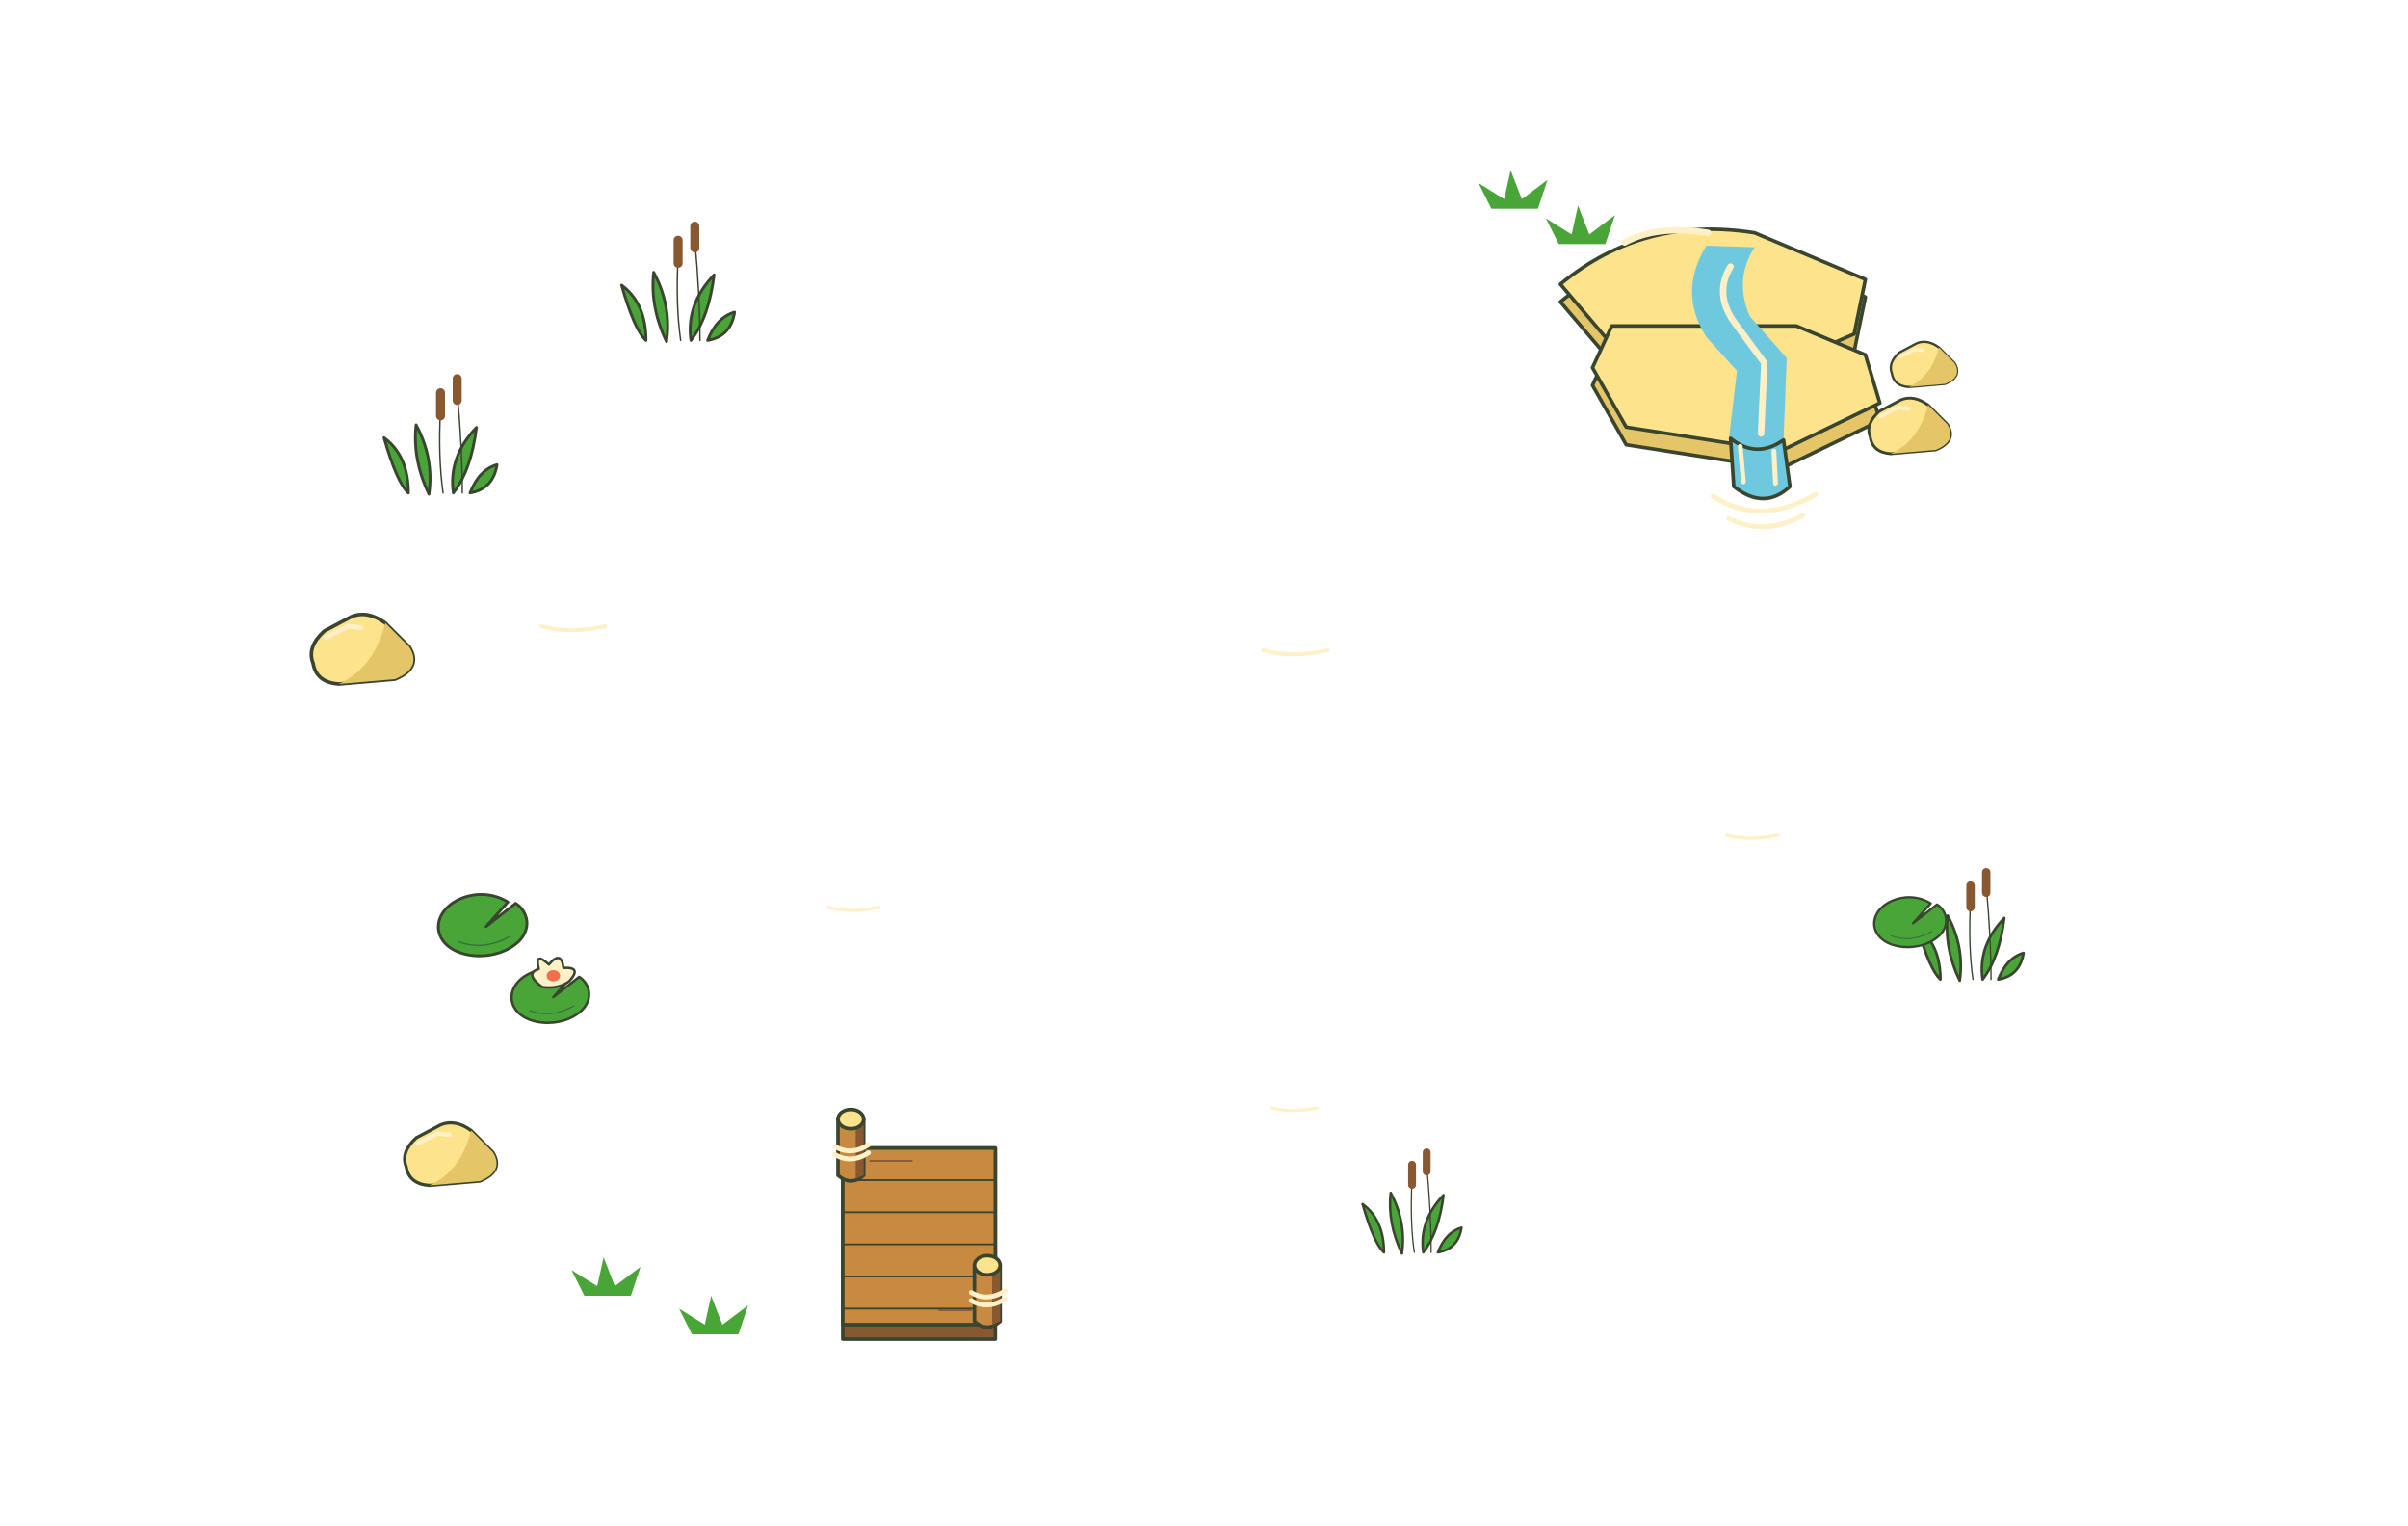
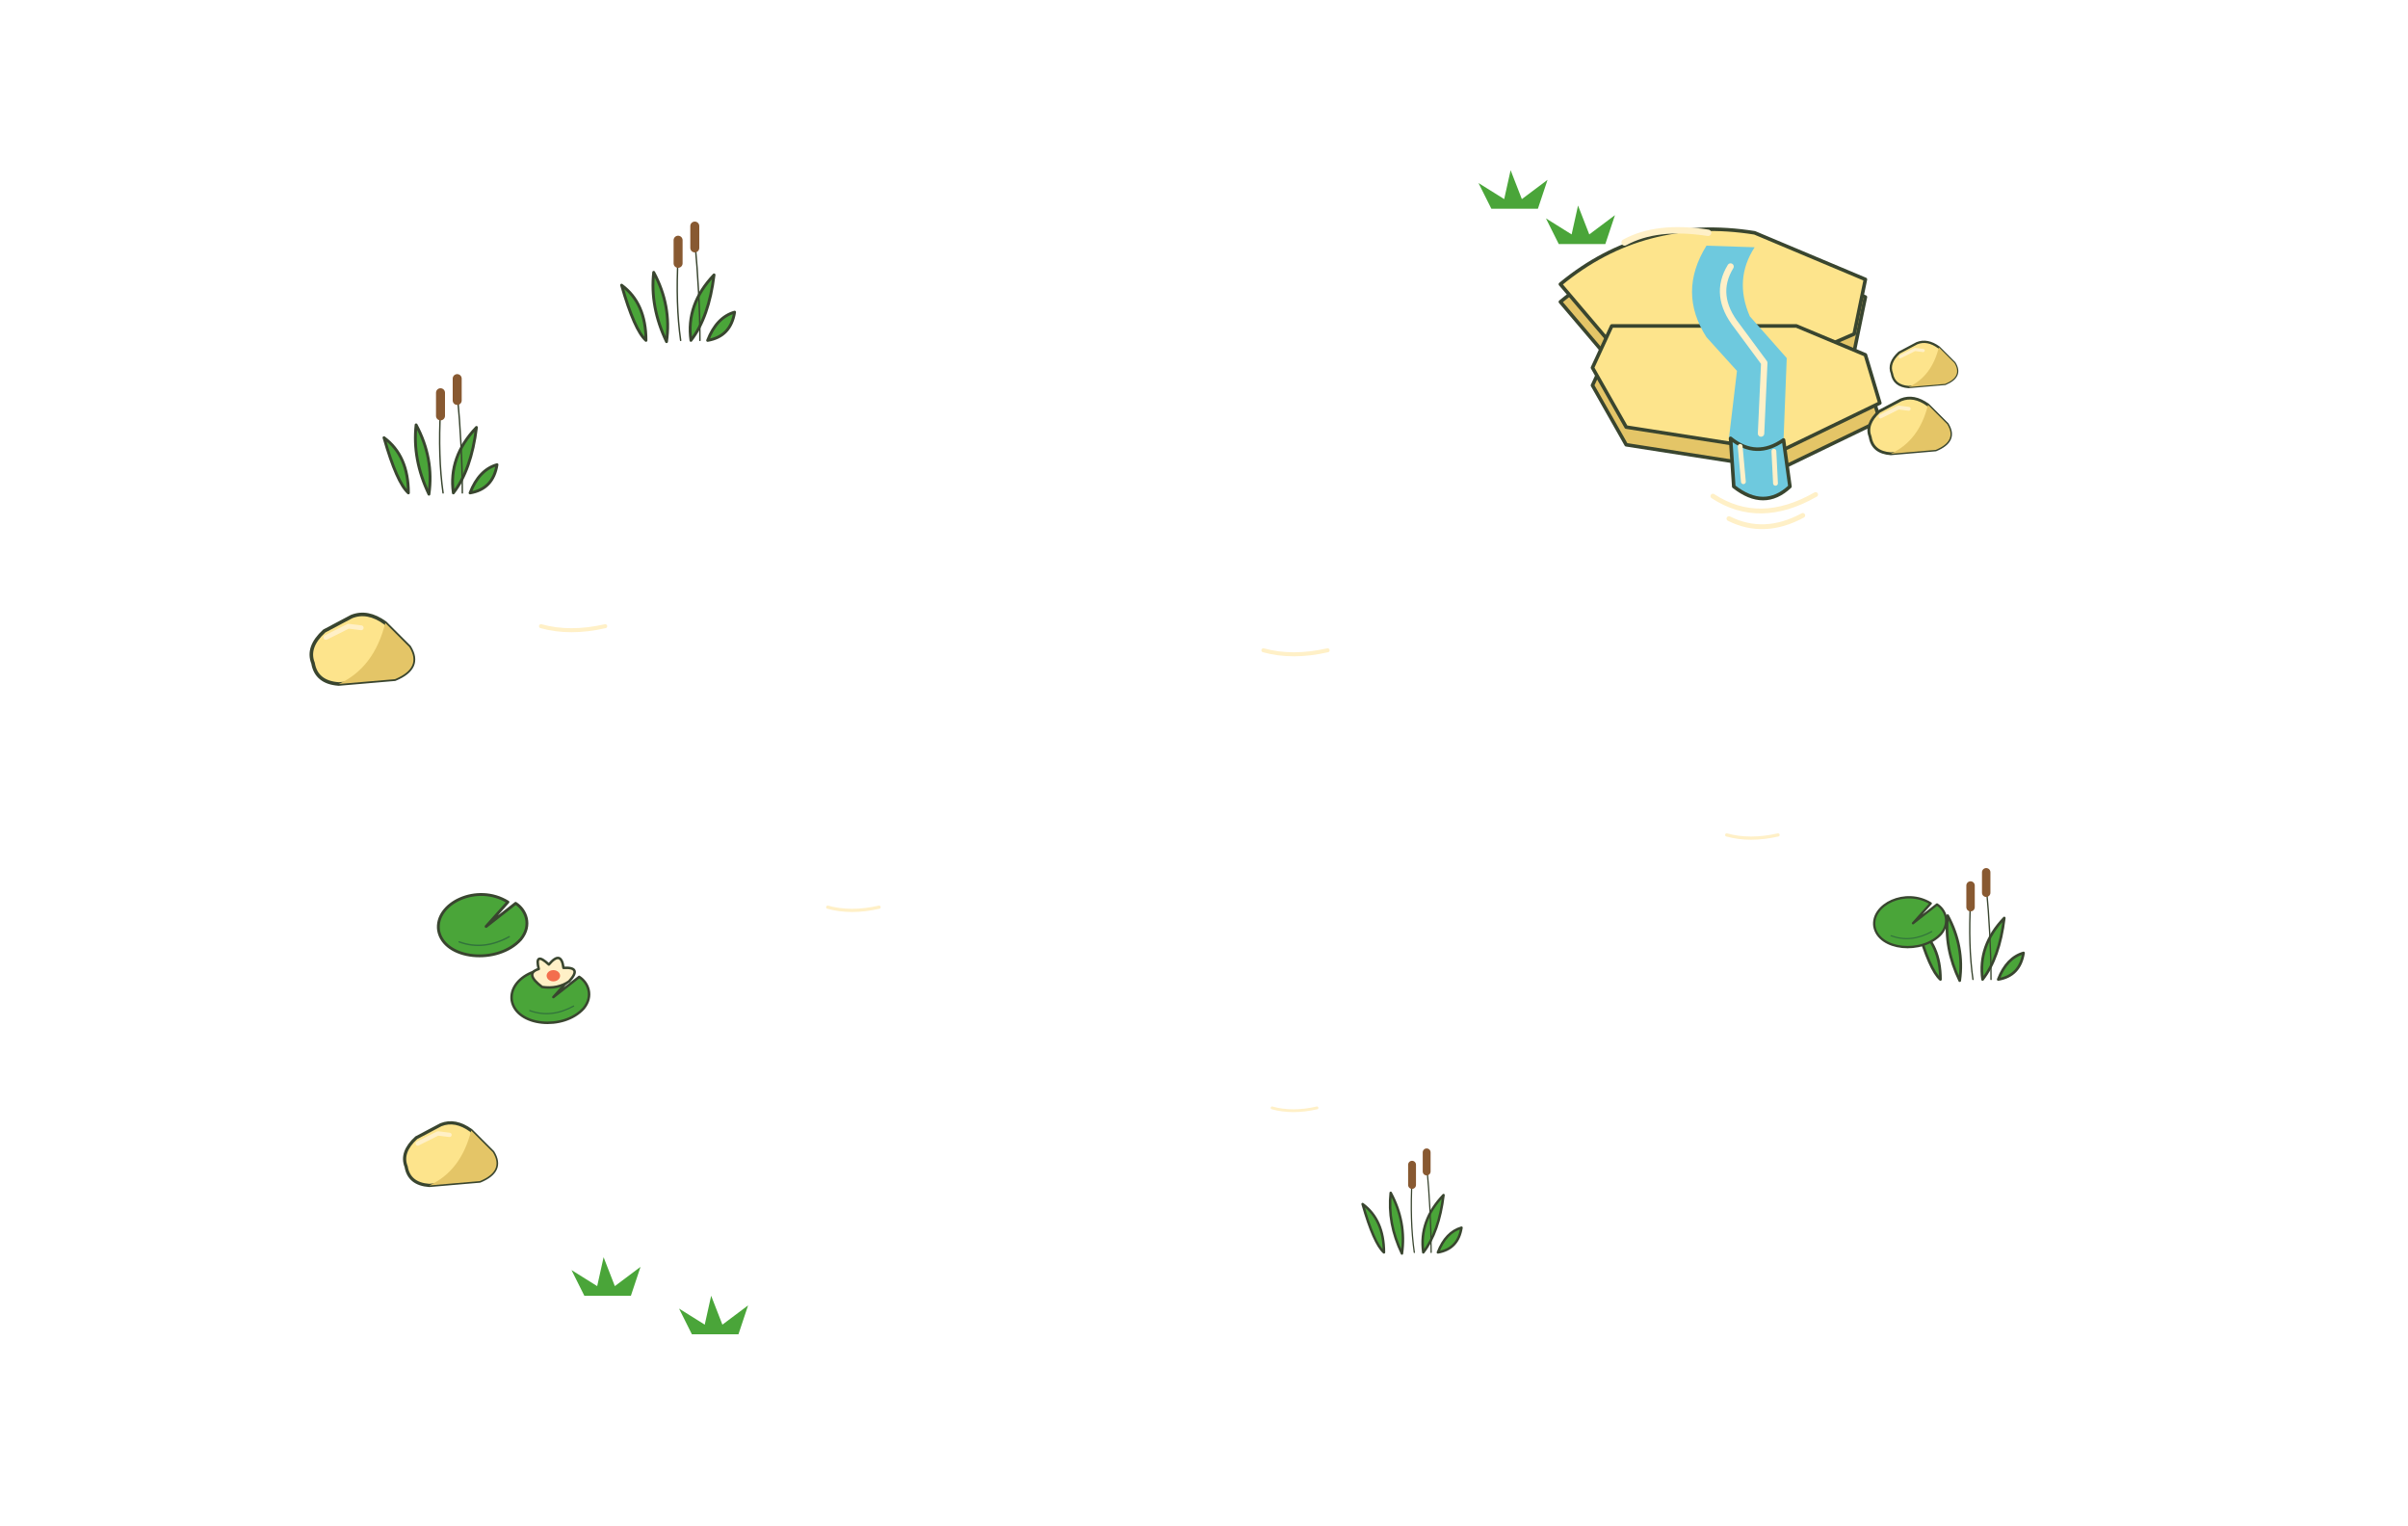
<svg xmlns="http://www.w3.org/2000/svg" viewBox="3400 1050 1500 950" width="1500" height="950" stroke-linecap="round" stroke-linejoin="round">
  <g transform="translate(4140 1520)">
    <g transform="translate(330 -252) scale(1)">
      <path d="M-98-30 Q-46-73 23-62 L92-33 85 1 25 27-64 10Z" fill="#E4C567" stroke="#39452F" stroke-width="2.22" />
      <path d="M-98-41 Q-46-84 23-73 L92-44 85-10 25 16-64-1Z" fill="#FDE48C" stroke="#39452F" stroke-width="2.22" />
      <path d="M-58-67 Q-38-78-6-73" fill="none" stroke="#FFF0C7" stroke-width="4" />
      <path d="M-66-4-78 22-57 59 39 74 101 44 92 14 49-4Z" fill="#E4C567" stroke="#39452F" stroke-width="2.22" />
      <path d="M-66-15-78 11-57 48 39 63 101 33 92 3 49-15Z" fill="#FDE48C" stroke="#39452F" stroke-width="2.22" />
      <path d="M-7-65 Q-25-36-7-8 L12 13 7 55 Q20 72 41 56 L43 5 20-21 Q10-44 23-64Z" fill="#6EC9DE" />
      <path d="M8-52 Q-3-34 12-15 L29 8 27 52" fill="none" stroke="#FFF0C7" stroke-width="4" />
      <path d="M8 55 Q24 68 41 56 L45 85 Q29 100 10 85Z" fill="#6EC9DE" stroke="#39452F" stroke-width="2.22" />
      <path d="M14 60 16 82 M35 63 36 83" fill="none" stroke="#FFF0C7" stroke-width="3" />
      <path d="M-3 91 Q26 110 61 90 M7 105 Q29 116 53 103" fill="none" stroke="#FFF0C7" stroke-width="3" />
-     </g>
-     <g transform="translate(-215 245) scale(1)">
-       <path d="M0 0 H95 V119 H0Z" fill="#885931" stroke="#39452F" stroke-width="2.22" />
-       <path d="M0 0 H95 V110 H0Z" fill="#C88941" stroke="#39452F" stroke-width="2.22" />
-       <path d="M0 20 H95" fill="none" stroke="#39452F" stroke-width="1.11" />
-       <path d="M0 40 H95" fill="none" stroke="#39452F" stroke-width="1.11" />
-       <path d="M0 60 H95" fill="none" stroke="#39452F" stroke-width="1.11" />
-       <path d="M0 80 H95" fill="none" stroke="#39452F" stroke-width="1.11" />
-       <path d="M0 100 H95" fill="none" stroke="#39452F" stroke-width="1.11" />
-       <path d="M17 8 H43 M60 101 h20" fill="none" stroke="#885931" stroke-width="1.11" />
-       <g transform="translate(5 7) scale(1)">
-         <path d="M-8-25 8-25 8 10 Q0 17-8 10Z" fill="#C88941" stroke="#39452F" stroke-width="2.22" />
-         <path d="M3-25 8-25 8 10 3 12Z" fill="#885931" />
-         <ellipse cx="0" cy="-25" rx="8" ry="6" fill="#FDE48C" stroke="#39452F" stroke-width="2.22" />
-         <path d="M-10-8 Q0-2 11-9 M-10-3 Q0 3 11-4" fill="none" stroke="#FFF0C7" stroke-width="3" />
-       </g>
-       <g transform="translate(90 98) scale(1)">
-         <path d="M-8-25 8-25 8 10 Q0 17-8 10Z" fill="#C88941" stroke="#39452F" stroke-width="2.22" />
-         <path d="M3-25 8-25 8 10 3 12Z" fill="#885931" />
-         <ellipse cx="0" cy="-25" rx="8" ry="6" fill="#FDE48C" stroke="#39452F" stroke-width="2.22" />
-         <path d="M-10-8 Q0-2 11-9 M-10-3 Q0 3 11-4" fill="none" stroke="#FFF0C7" stroke-width="3" />
-       </g>
    </g>
    <g transform="translate(-385 -80) scale(1)">
      <path d="M-18 0 Q0 5 22 0" fill="none" stroke="#FFF0C7" stroke-width="2.5" />
    </g>
    <g transform="translate(-210 95) scale(0.8)">
      <path d="M-18 0 Q0 5 22 0" fill="none" stroke="#FFF0C7" stroke-width="2.5" />
    </g>
    <g transform="translate(65 -65) scale(1)">
      <path d="M-18 0 Q0 5 22 0" fill="none" stroke="#FFF0C7" stroke-width="2.5" />
    </g>
    <g transform="translate(350 50) scale(0.8)">
      <path d="M-18 0 Q0 5 22 0" fill="none" stroke="#FFF0C7" stroke-width="2.5" />
    </g>
    <g transform="translate(65 220) scale(0.7)">
      <path d="M-18 0 Q0 5 22 0" fill="none" stroke="#FFF0C7" stroke-width="2.5" />
    </g>
    <g transform="translate(-464 -163) scale(0.8)">
      <path d="M-27 0 Q-27-29-46-43 Q-36-8-27 0 M-11 1 Q-24-26-21-53 Q-7-27-11 1 M8 0 Q4-28 26-51 Q22-18 8 0 M21 0 Q28-18 42-22 Q39-3 21 0" fill="#4AA539" stroke="#39452F" stroke-width="2.22" />
      <path d="M0 0 Q-4-28-2-65 M15 0 Q15-35 11-78" fill="none" stroke="#39452F" stroke-width="1.11" />
      <path d="M-2-60-2-78 M11-72 11-89" fill="none" stroke="#885931" stroke-width="7" />
    </g>
    <g transform="translate(-316 -258) scale(0.8)">
      <path d="M-27 0 Q-27-29-46-43 Q-36-8-27 0 M-11 1 Q-24-26-21-53 Q-7-27-11 1 M8 0 Q4-28 26-51 Q22-18 8 0 M21 0 Q28-18 42-22 Q39-3 21 0" fill="#4AA539" stroke="#39452F" stroke-width="2.22" />
      <path d="M0 0 Q-4-28-2-65 M15 0 Q15-35 11-78" fill="none" stroke="#39452F" stroke-width="1.11" />
      <path d="M-2-60-2-78 M11-72 11-89" fill="none" stroke="#885931" stroke-width="7" />
    </g>
    <g transform="translate(489 140) scale(0.75)">
      <path d="M-27 0 Q-27-29-46-43 Q-36-8-27 0 M-11 1 Q-24-26-21-53 Q-7-27-11 1 M8 0 Q4-28 26-51 Q22-18 8 0 M21 0 Q28-18 42-22 Q39-3 21 0" fill="#4AA539" stroke="#39452F" stroke-width="2.22" />
      <path d="M0 0 Q-4-28-2-65 M15 0 Q15-35 11-78" fill="none" stroke="#39452F" stroke-width="1.11" />
      <path d="M-2-60-2-78 M11-72 11-89" fill="none" stroke="#885931" stroke-width="7" />
    </g>
    <g transform="translate(141 310) scale(0.7)">
      <path d="M-27 0 Q-27-29-46-43 Q-36-8-27 0 M-11 1 Q-24-26-21-53 Q-7-27-11 1 M8 0 Q4-28 26-51 Q22-18 8 0 M21 0 Q28-18 42-22 Q39-3 21 0" fill="#4AA539" stroke="#39452F" stroke-width="2.22" />
      <path d="M0 0 Q-4-28-2-65 M15 0 Q15-35 11-78" fill="none" stroke="#39452F" stroke-width="1.11" />
      <path d="M-2-60-2-78 M11-72 11-89" fill="none" stroke="#885931" stroke-width="7" />
    </g>
    <g transform="translate(-515 -61) scale(1)">
      <path d="M-30 4 Q-34-6-23-16 L-6-25 Q4-29 15-21 L30-6 Q38 7 21 14 L-14 17 Q-28 16-30 4Z" fill="#FDE48C" stroke="#39452F" stroke-width="2.22" />
      <path d="M15-21 30-6 Q38 7 21 14 L-14 17 Q8 7 15-21Z" fill="#E4C567" />
      <path d="M-22-12-8-19 0-18" fill="none" stroke="#FFF0C7" stroke-width="3" />
    </g>
    <g transform="translate(449 -201) scale(0.8)">
      <path d="M-30 4 Q-34-6-23-16 L-6-25 Q4-29 15-21 L30-6 Q38 7 21 14 L-14 17 Q-28 16-30 4Z" fill="#FDE48C" stroke="#39452F" stroke-width="2.22" />
      <path d="M15-21 30-6 Q38 7 21 14 L-14 17 Q8 7 15-21Z" fill="#E4C567" />
      <path d="M-22-12-8-19 0-18" fill="none" stroke="#FFF0C7" stroke-width="3" />
    </g>
    <g transform="translate(458 -240) scale(0.65)">
      <path d="M-30 4 Q-34-6-23-16 L-6-25 Q4-29 15-21 L30-6 Q38 7 21 14 L-14 17 Q-28 16-30 4Z" fill="#FDE48C" stroke="#39452F" stroke-width="2.22" />
      <path d="M15-21 30-6 Q38 7 21 14 L-14 17 Q8 7 15-21Z" fill="#E4C567" />
      <path d="M-22-12-8-19 0-18" fill="none" stroke="#FFF0C7" stroke-width="3" />
    </g>
    <g transform="translate(-460 253) scale(0.9)">
      <path d="M-30 4 Q-34-6-23-16 L-6-25 Q4-29 15-21 L30-6 Q38 7 21 14 L-14 17 Q-28 16-30 4Z" fill="#FDE48C" stroke="#39452F" stroke-width="2.22" />
      <path d="M15-21 30-6 Q38 7 21 14 L-14 17 Q8 7 15-21Z" fill="#E4C567" />
      <path d="M-22-12-8-19 0-18" fill="none" stroke="#FFF0C7" stroke-width="3" />
    </g>
    <g transform="translate(-438 107) scale(0.8)">
      <path d="M1 0 18-19 C-6-34-39-18-36 3 C-32 26 10 30 28 10 C37-1 32-13 24-18Z" fill="#4AA539" stroke="#39452F" stroke-width="2.22" />
      <path d="M-20 12 Q-1 19 19 8" fill="none" stroke="#32733C" stroke-width="1.11" />
    </g>
    <g transform="translate(-396 151) scale(0.7)">
      <path d="M1 0 18-19 C-6-34-39-18-36 3 C-32 26 10 30 28 10 C37-1 32-13 24-18Z" fill="#4AA539" stroke="#39452F" stroke-width="2.22" />
      <path d="M-20 12 Q-1 19 19 8" fill="none" stroke="#32733C" stroke-width="1.11" />
      <path d="M-9-9 Q-25-21-12-25 Q-16-41-3-29 Q8-42 10-26 Q27-27 15-14 Q5-7-9-9Z" fill="#FFF0C7" stroke="#39452F" stroke-width="2.22" />
      <ellipse cx="1" cy="-19" rx="6" ry="5" fill="#F36E4D" />
    </g>
    <g transform="translate(451 105) scale(0.65)">
      <path d="M1 0 18-19 C-6-34-39-18-36 3 C-32 26 10 30 28 10 C37-1 32-13 24-18Z" fill="#4AA539" stroke="#39452F" stroke-width="2.22" />
      <path d="M-20 12 Q-1 19 19 8" fill="none" stroke="#32733C" stroke-width="1.11" />
    </g>
    <g transform="translate(205 -340) scale(1)">
      <path d="M-16 0-24-16-8-6-4-24 3-6 19-18 13 0Z" fill="#4AA539" />
    </g>
    <g transform="translate(247 -318) scale(1)">
      <path d="M-16 0-24-16-8-6-4-24 3-6 19-18 13 0Z" fill="#4AA539" />
    </g>
    <g transform="translate(-360 337) scale(1)">
      <path d="M-16 0-24-16-8-6-4-24 3-6 19-18 13 0Z" fill="#4AA539" />
    </g>
    <g transform="translate(-293 361) scale(1)">
      <path d="M-16 0-24-16-8-6-4-24 3-6 19-18 13 0Z" fill="#4AA539" />
    </g>
  </g>
</svg>
